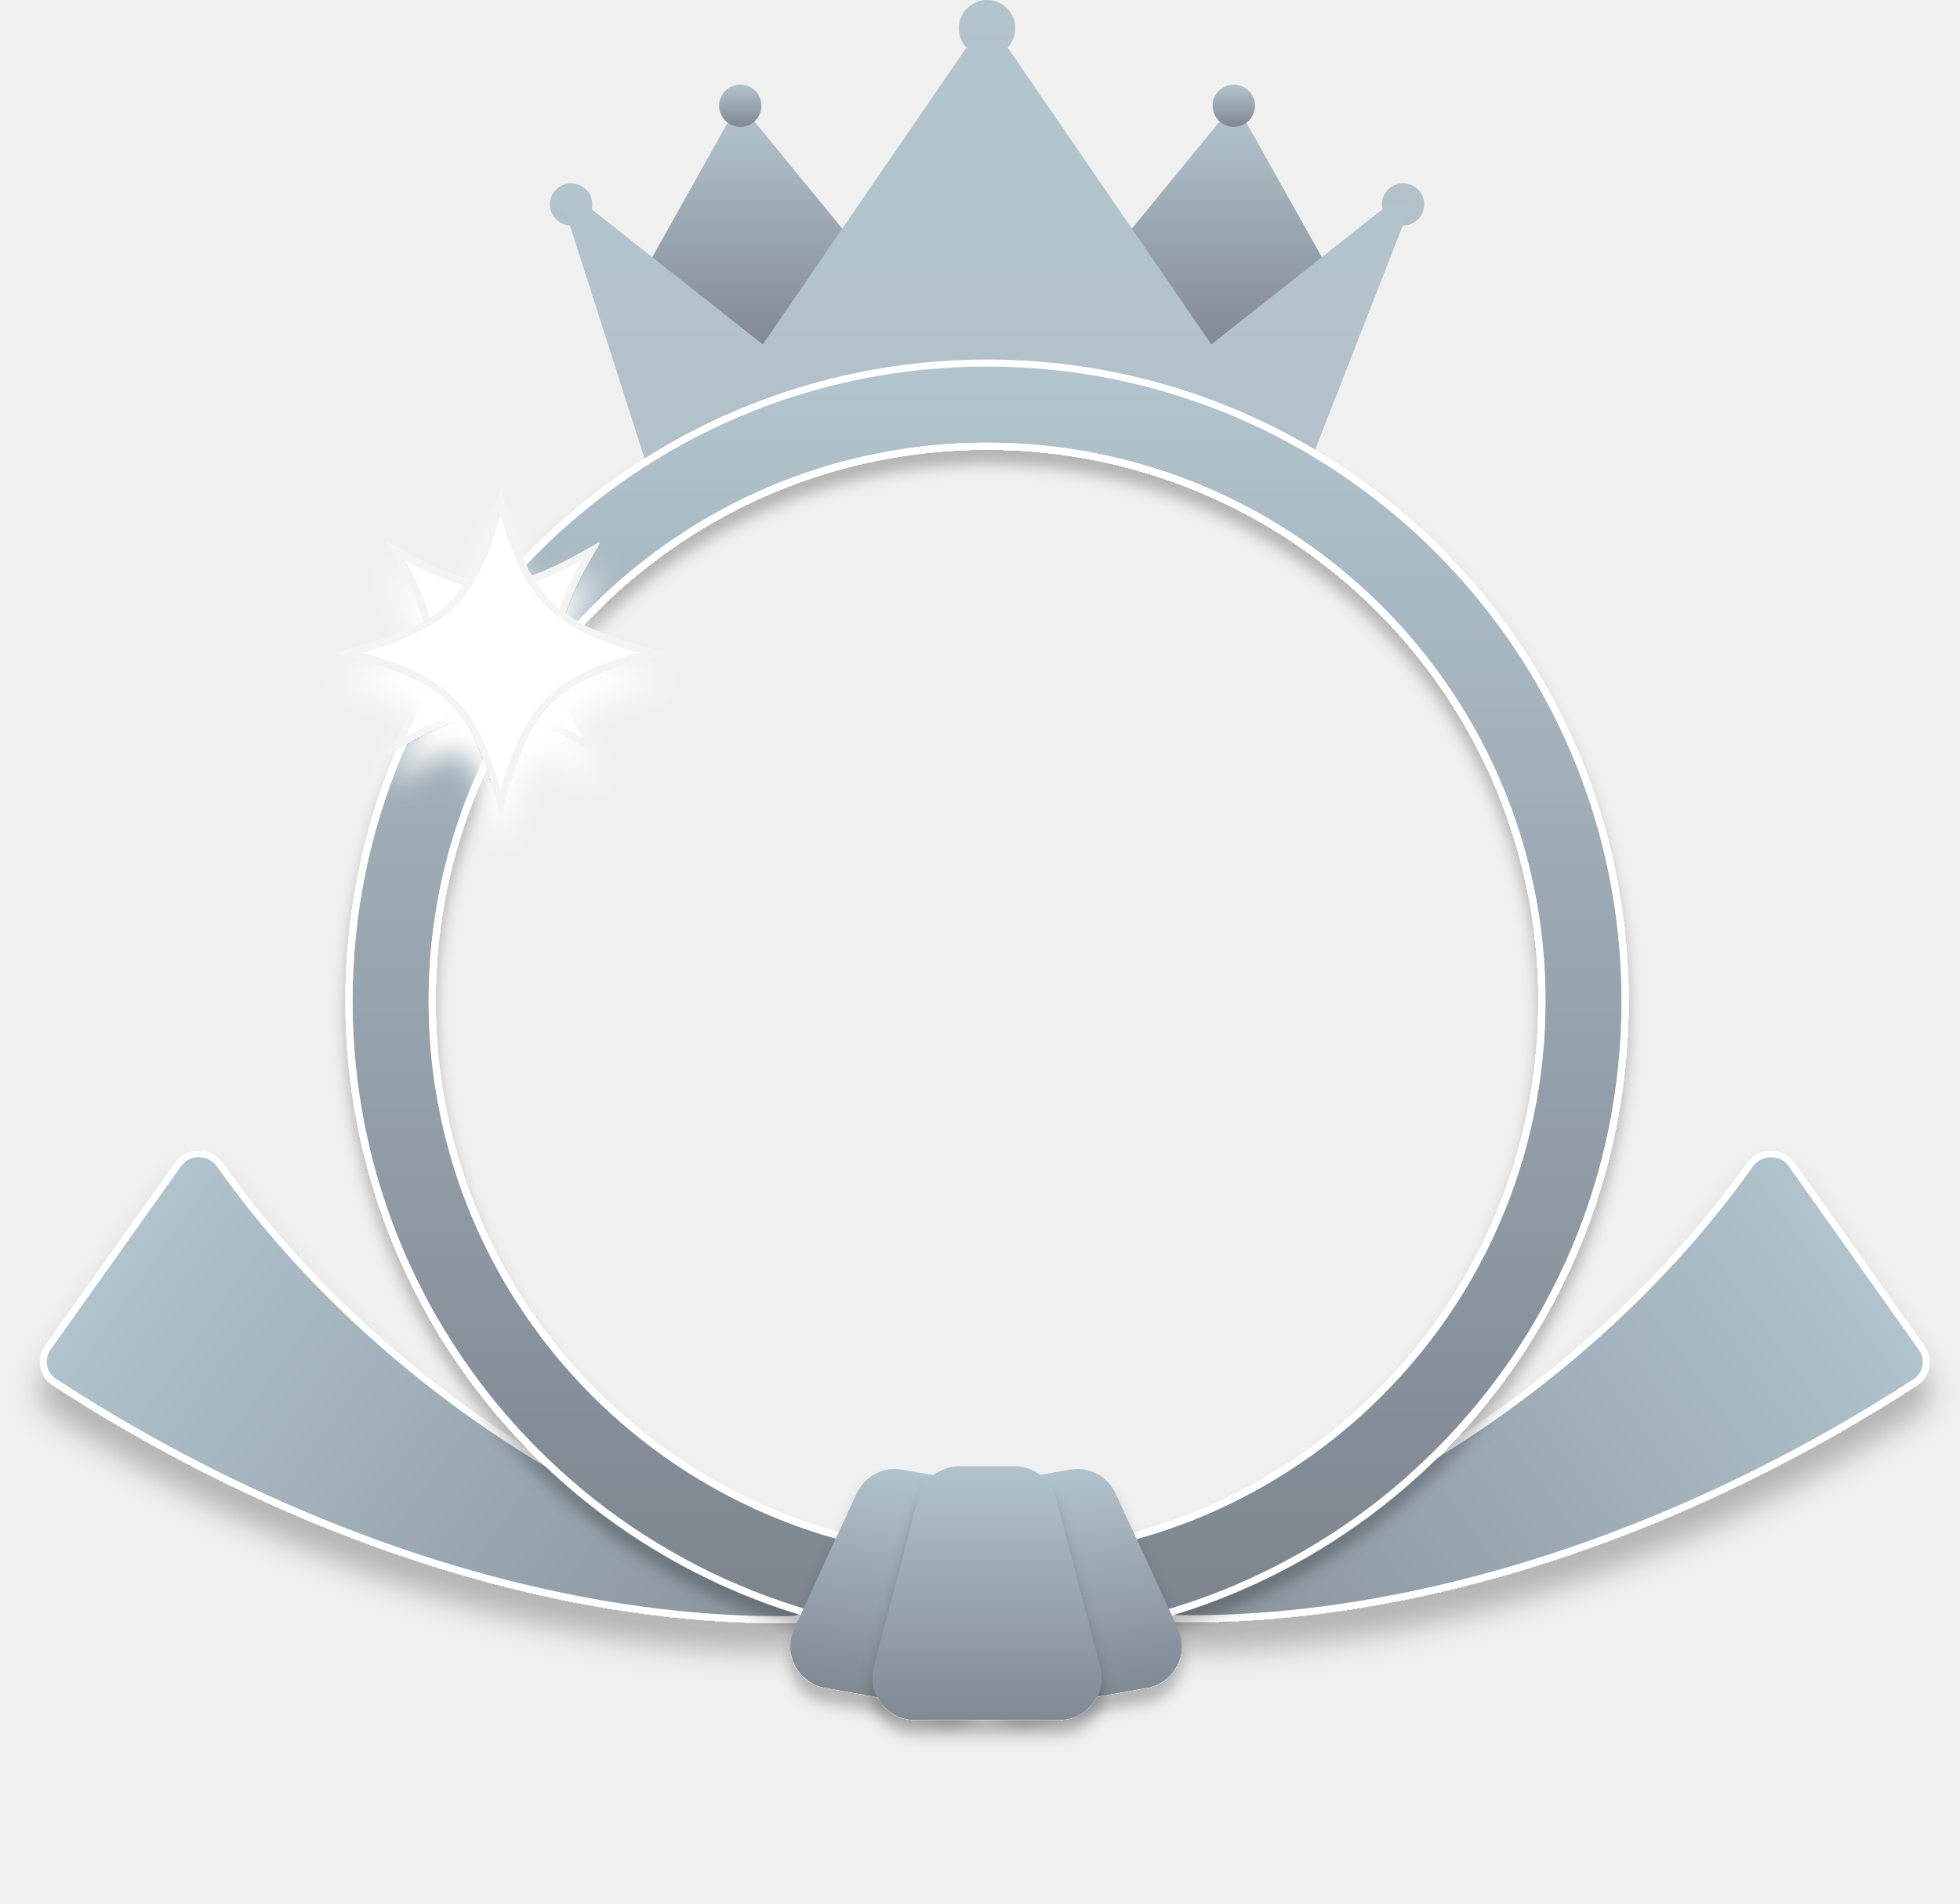
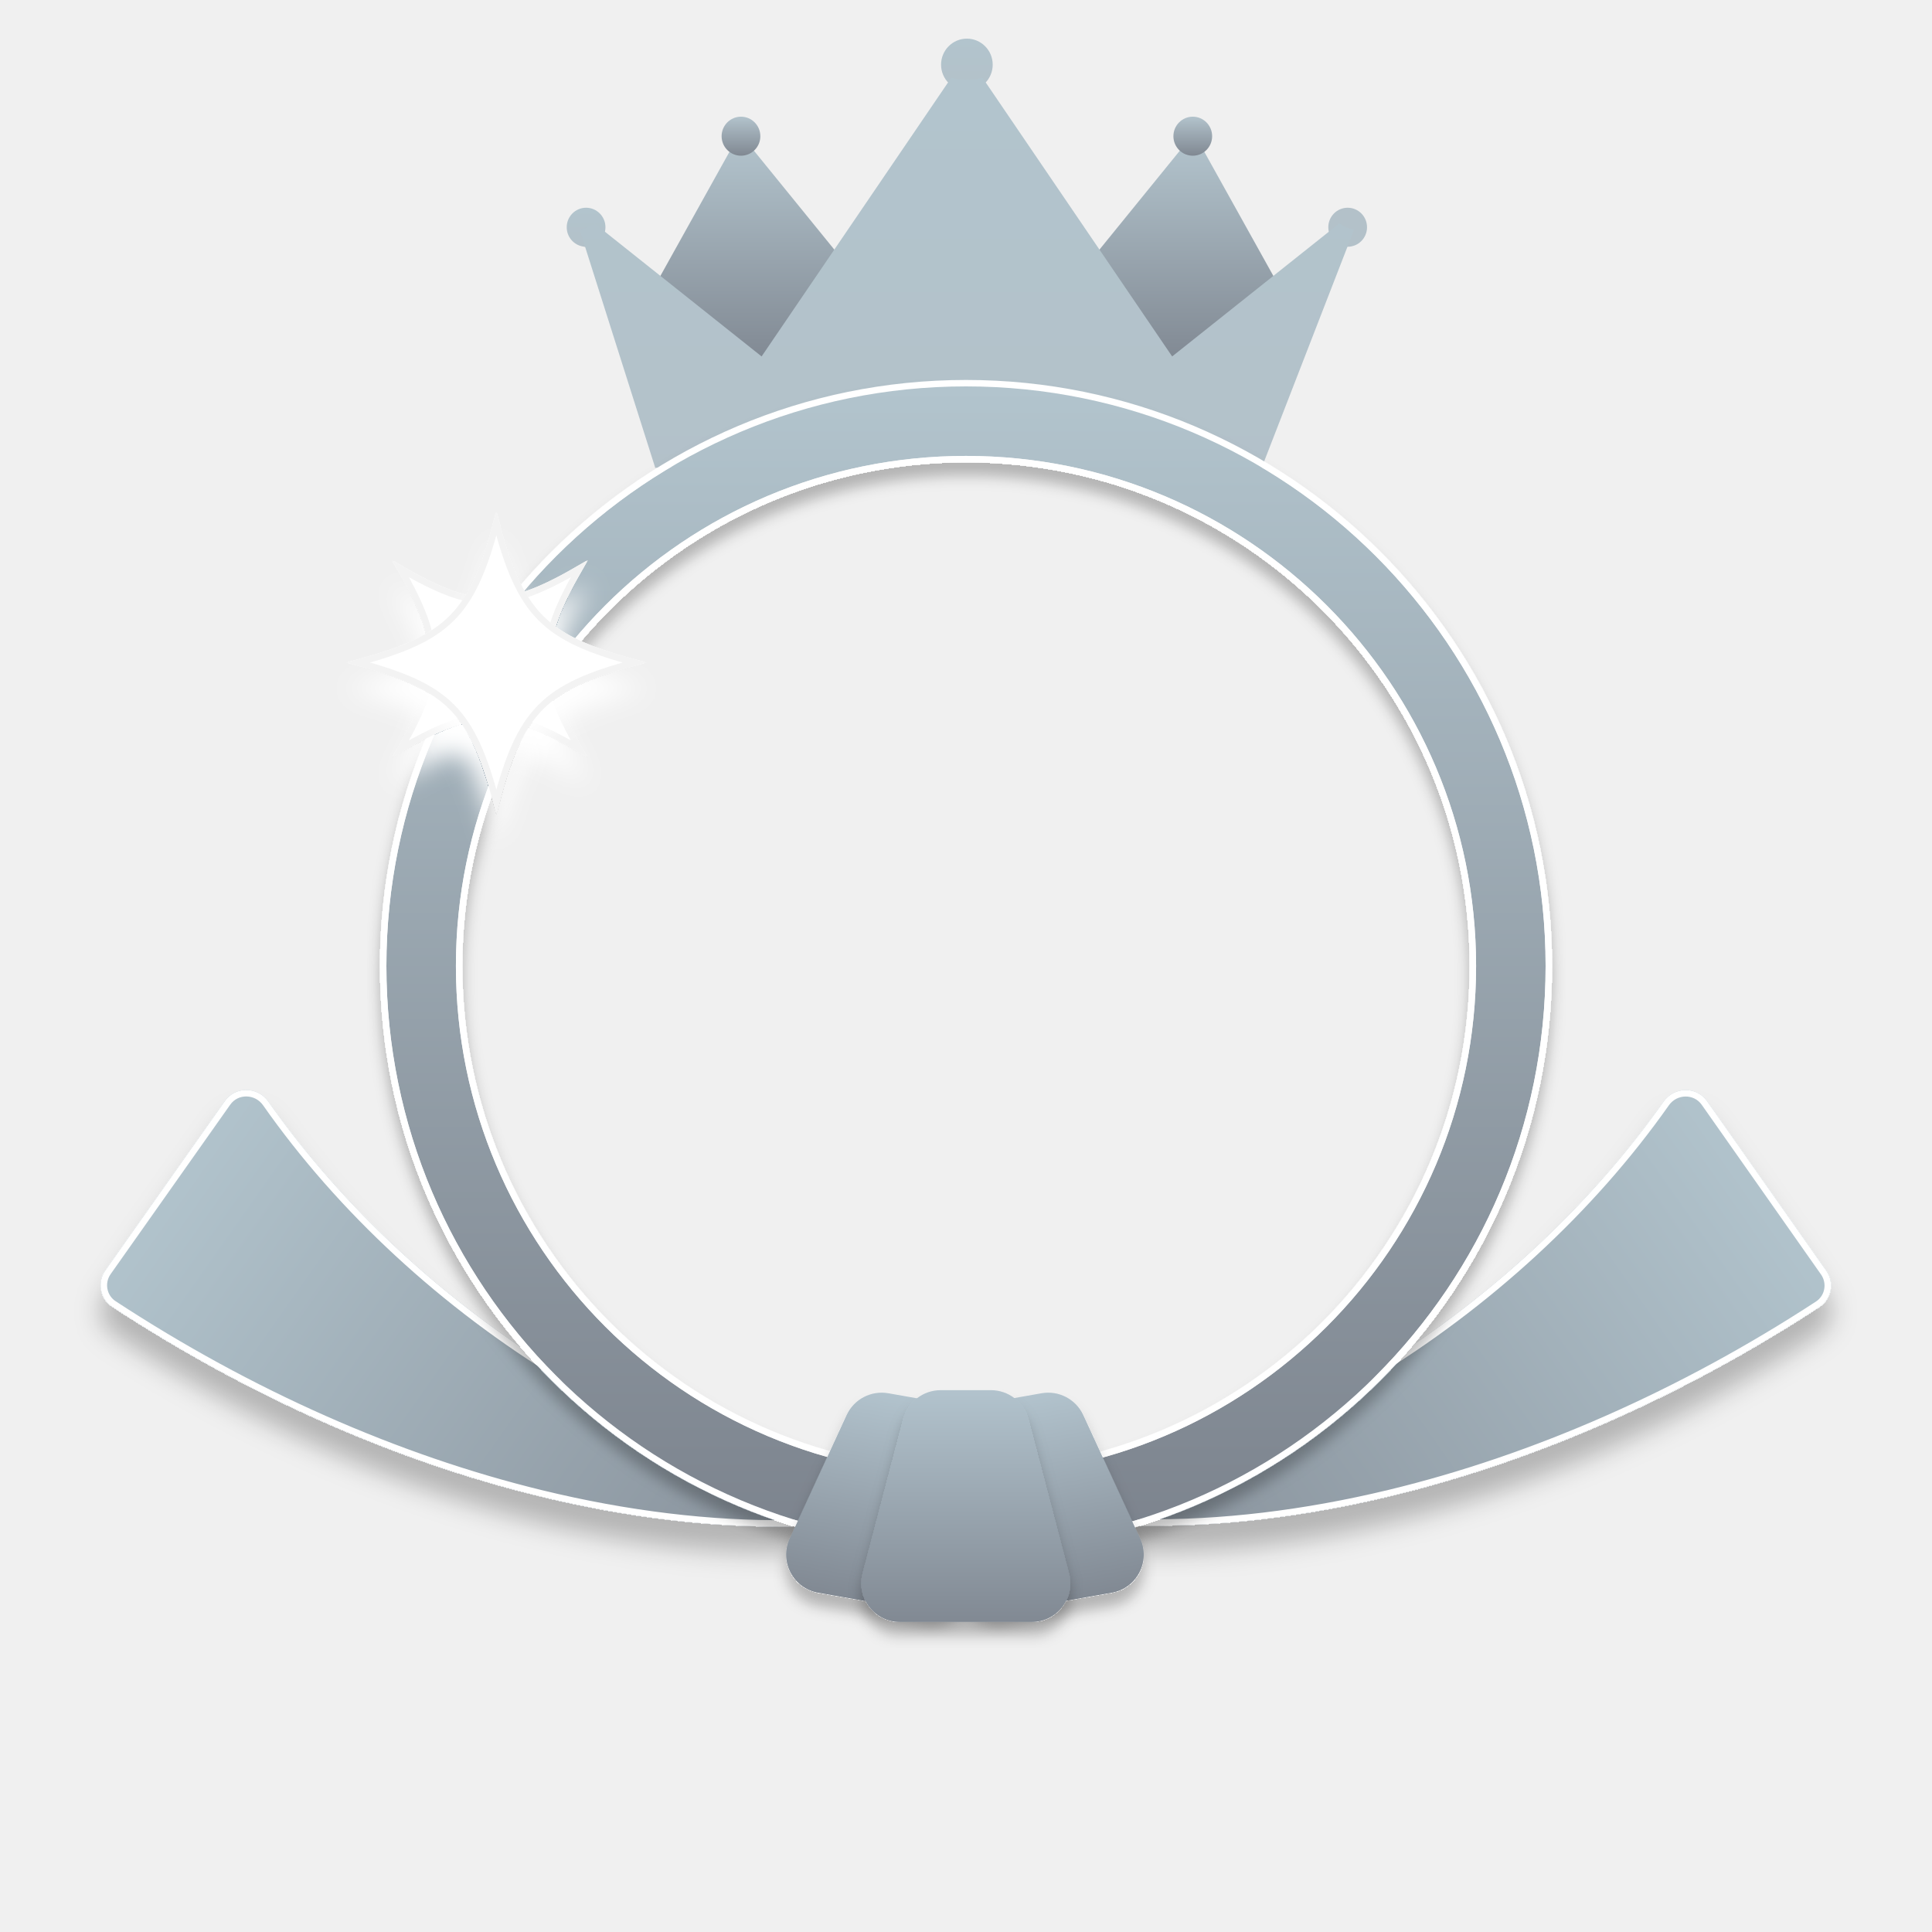
- <svg xmlns="http://www.w3.org/2000/svg" width="139" height="135" viewBox="0 0 139 135" fill="none">
-   <g filter="url(#filter0_d_241_154)">
-     <path d="M136.487 95.455C137.136 96.372 136.904 97.646 135.961 98.257C125.387 105.102 113.97 110.098 102.717 112.793C96.093 114.38 89.653 115.138 83.589 115.067C81.283 115.039 81.298 111.735 83.514 111.098C89.363 109.416 95.273 106.828 100.929 103.436C110.109 97.929 118.121 90.6 123.89 82.472C124.71 81.316 126.444 81.278 127.263 82.435L136.487 95.455Z" fill="url(#paint0_linear_241_154)" />
-     <path d="M135.825 98.047C125.272 104.878 113.882 109.862 102.659 112.55C96.053 114.132 89.633 114.888 83.592 114.817C83.08 114.81 82.717 114.625 82.479 114.358C82.238 114.087 82.109 113.713 82.106 113.309C82.099 112.497 82.597 111.622 83.583 111.338C89.454 109.65 95.384 107.053 101.057 103.65C110.265 98.126 118.304 90.775 124.094 82.617C124.82 81.594 126.344 81.57 127.059 82.579L136.283 95.6C136.852 96.403 136.646 97.515 135.825 98.047Z" stroke="white" stroke-width="0.5" />
+ <svg xmlns="http://www.w3.org/2000/svg" width="150" height="150" viewBox="0 0 150 150" fill="none">
+   <g filter="url(#filter0_d_398_10)">
+     <path d="M141.791 98.66C142.437 99.579 142.204 100.858 141.263 101.472C130.663 108.388 119.218 113.435 107.938 116.157C101.269 117.767 94.785 118.533 88.683 118.452C86.385 118.422 86.409 115.104 88.62 114.466C94.505 112.768 100.454 110.147 106.146 106.707C115.35 101.143 123.383 93.738 129.164 85.526C129.983 84.363 131.711 84.322 132.527 85.483L141.791 98.66Z" fill="url(#paint0_linear_398_10)" />
+     <path d="M141.128 101.261C130.55 108.163 119.131 113.198 107.881 115.913C101.229 117.519 94.766 118.282 88.686 118.201C88.176 118.195 87.815 118.008 87.579 117.74C87.339 117.467 87.212 117.091 87.21 116.685C87.205 115.869 87.704 114.991 88.688 114.707C94.596 113.003 100.564 110.373 106.273 106.922C115.506 101.342 123.565 93.913 129.367 85.671C130.092 84.642 131.612 84.616 132.324 85.628L141.587 98.805C142.153 99.611 141.947 100.726 141.128 101.261Z" stroke="white" stroke-width="0.5" />
  </g>
-   <g filter="url(#filter1_d_241_154)">
-     <path d="M3.188 95.428C2.537 96.344 2.767 97.618 3.709 98.23C14.269 105.095 25.676 110.112 36.923 112.828C43.543 114.427 49.981 115.198 56.045 115.137C58.351 115.114 58.342 111.81 56.127 111.168C50.282 109.476 44.377 106.877 38.729 103.475C29.559 97.951 21.561 90.608 15.809 82.47C14.99 81.312 13.257 81.27 12.435 82.426L3.188 95.428Z" fill="url(#paint1_linear_241_154)" />
-     <path d="M3.845 98.021C14.384 104.872 25.765 109.877 36.982 112.585C43.584 114.18 50.001 114.948 56.042 114.887C56.554 114.882 56.917 114.697 57.156 114.431C57.398 114.16 57.527 113.787 57.531 113.382C57.54 112.57 57.043 111.694 56.057 111.409C50.19 109.709 44.266 107.102 38.6 103.689C29.402 98.148 21.378 90.782 15.604 82.614C14.88 81.59 13.356 81.563 12.639 82.571L3.392 95.573C2.821 96.375 3.025 97.487 3.845 98.021Z" stroke="white" stroke-width="0.5" />
+   <g filter="url(#filter1_d_398_10)">
+     <path d="M8.182 98.632C7.534 99.551 7.765 100.829 8.705 101.445C19.291 108.381 30.725 113.449 42 116.193C48.665 117.815 55.147 118.593 61.249 118.524C63.547 118.498 63.529 115.18 61.319 114.538C55.437 112.829 49.494 110.197 43.809 106.747C34.616 101.166 26.598 93.746 20.832 85.523C20.015 84.359 18.287 84.315 17.469 85.474L8.182 98.632Z" fill="url(#paint1_linear_398_10)" />
+     <path d="M8.84 101.235C19.404 108.156 30.813 113.213 42.058 115.949C48.705 117.567 55.166 118.342 61.245 118.273C61.756 118.267 62.117 118.081 62.353 117.813C62.594 117.541 62.722 117.166 62.725 116.759C62.731 115.944 62.234 115.065 61.25 114.779C55.346 113.063 49.383 110.423 43.681 106.961C34.46 101.364 26.416 93.921 20.628 85.668C19.906 84.638 18.386 84.609 17.672 85.62L8.385 98.778C7.818 99.582 8.022 100.699 8.84 101.235Z" stroke="white" stroke-width="0.5" />
  </g>
-   <path d="M99.5 16C100.328 16 101 15.328 101 14.5C101 13.672 100.328 13 99.5 13C98.672 13 98 13.672 98 14.5C98 15.328 98.672 16 99.5 16Z" fill="url(#paint2_linear_241_154)" />
-   <path d="M53 8C52.779 8.052 52.874 8.111 52.631 8.111C52.447 8.111 52.174 8.03 52 8L46 18.7L53.871 25L59.775 16.271L53 8ZM88 8C87.826 8.03 87.555 8.111 87.372 8.111C87.129 8.111 87.221 8.052 87 8L80.228 16.271L86.131 25L94 18.7L88 8Z" fill="url(#paint3_linear_241_154)" />
-   <path d="M40.5 16C41.328 16 42 15.328 42 14.5C42 13.672 41.328 13 40.5 13C39.672 13 39 13.672 39 14.5C39 15.328 39.672 16 40.5 16Z" fill="url(#paint4_linear_241_154)" />
-   <path d="M70 4C71.105 4 72 3.105 72 2C72 0.895 71.105 0 70 0C68.895 0 68 0.895 68 2C68 3.105 68.895 4 70 4Z" fill="url(#paint5_linear_241_154)" />
-   <path d="M98.853 14.203L85.903 24.432L71.206 3C70.827 3.106 70.426 3.174 70 3.174C69.574 3.174 69.173 3.106 68.794 3L54.097 24.432L41.147 14.203C40.826 14.44 40.43 14.604 40 14.677L45.86 33L70 31L92.835 33L100 14.677C99.57 14.604 99.174 14.44 98.853 14.203Z" fill="url(#paint6_linear_241_154)" />
-   <path d="M87.5 9C88.328 9 89 8.328 89 7.5C89 6.672 88.328 6 87.5 6C86.672 6 86 6.672 86 7.5C86 8.328 86.672 9 87.5 9Z" fill="url(#paint7_linear_241_154)" />
-   <path d="M52.5 9C53.328 9 54 8.328 54 7.5C54 6.672 53.328 6 52.5 6C51.672 6 51 6.672 51 7.5C51 8.328 51.672 9 52.5 9Z" fill="url(#paint8_linear_241_154)" />
-   <g filter="url(#filter2_d_241_154)">
-     <mask id="path-12-outside-1_241_154" maskUnits="userSpaceOnUse" x="24" y="25" width="92" height="92" fill="black">
-       <rect fill="white" x="24" y="25" width="92" height="92" />
-       <path d="M115 71C115 95.853 94.853 116 70 116C45.147 116 25 95.853 25 71C25 46.147 45.147 26 70 26C94.853 26 115 46.147 115 71ZM30.397 71C30.397 92.872 48.128 110.603 70 110.603C91.872 110.603 109.603 92.872 109.603 71C109.603 49.128 91.872 31.397 70 31.397C48.128 31.397 30.397 49.128 30.397 71Z" />
+   <path d="M104.633 19.158C105.463 19.158 106.136 18.48 106.136 17.643C106.136 16.807 105.463 16.129 104.633 16.129C103.802 16.129 103.129 16.807 103.129 17.643C103.129 18.48 103.802 19.158 104.633 19.158Z" fill="url(#paint2_linear_398_10)" />
+   <path d="M58.031 11.079C57.809 11.131 57.904 11.191 57.66 11.191C57.477 11.191 57.203 11.109 57.029 11.079L51.015 21.884L58.904 28.247L64.82 19.433L58.031 11.079ZM93.108 11.079C92.933 11.109 92.662 11.191 92.478 11.191C92.234 11.191 92.327 11.131 92.105 11.079L85.318 19.433L91.235 28.247L99.121 21.884L93.108 11.079Z" fill="url(#paint3_linear_398_10)" />
+   <path d="M45.503 19.158C46.334 19.158 47.007 18.48 47.007 17.643C47.007 16.807 46.334 16.129 45.503 16.129C44.673 16.129 44 16.807 44 17.643C44 18.48 44.673 19.158 45.503 19.158Z" fill="url(#paint4_linear_398_10)" />
+   <path d="M75.068 7.04C76.175 7.04 77.073 6.135 77.073 5.02C77.073 3.904 76.175 3 75.068 3C73.961 3 73.064 3.904 73.064 5.02C73.064 6.135 73.961 7.04 75.068 7.04Z" fill="url(#paint5_linear_398_10)" />
+   <path d="M103.984 17.344L91.006 27.674L76.277 6.03C75.897 6.137 75.495 6.205 75.068 6.205C74.641 6.205 74.239 6.137 73.859 6.03L59.13 27.674L46.152 17.344C45.83 17.583 45.433 17.748 45.002 17.822L50.875 36.327L75.068 34.307L97.953 36.327L105.134 17.822C104.703 17.748 104.306 17.583 103.984 17.344Z" fill="url(#paint6_linear_398_10)" />
+   <path d="M92.606 12.089C93.437 12.089 94.11 11.411 94.11 10.574C94.11 9.738 93.437 9.059 92.606 9.059C91.776 9.059 91.103 9.738 91.103 10.574C91.103 11.411 91.776 12.089 92.606 12.089Z" fill="url(#paint7_linear_398_10)" />
+   <path d="M57.53 12.089C58.36 12.089 59.033 11.411 59.033 10.574C59.033 9.738 58.36 9.059 57.53 9.059C56.699 9.059 56.026 9.738 56.026 10.574C56.026 11.411 56.699 12.089 57.53 12.089Z" fill="url(#paint8_linear_398_10)" />
+   <g filter="url(#filter2_d_398_10)">
+     <mask id="path-12-outside-1_398_10" maskUnits="userSpaceOnUse" x="29" y="29" width="92" height="92" fill="black">
+       <rect fill="white" x="29" y="29" width="92" height="92" />
+       <path d="M120 75C120 99.853 99.853 120 75 120C50.147 120 30 99.853 30 75C30 50.147 50.147 30 75 30C99.853 30 120 50.147 120 75ZM35.397 75C35.397 96.872 53.128 114.603 75 114.603C96.872 114.603 114.603 96.872 114.603 75C114.603 53.128 96.872 35.397 75 35.397C53.128 35.397 35.397 53.128 35.397 75Z" />
    </mask>
-     <path d="M115 71C115 95.853 94.853 116 70 116C45.147 116 25 95.853 25 71C25 46.147 45.147 26 70 26C94.853 26 115 46.147 115 71ZM30.397 71C30.397 92.872 48.128 110.603 70 110.603C91.872 110.603 109.603 92.872 109.603 71C109.603 49.128 91.872 31.397 70 31.397C48.128 31.397 30.397 49.128 30.397 71Z" fill="url(#paint9_linear_241_154)" />
-     <path d="M115 71C115 95.853 94.853 116 70 116C45.147 116 25 95.853 25 71C25 46.147 45.147 26 70 26C94.853 26 115 46.147 115 71ZM30.397 71C30.397 92.872 48.128 110.603 70 110.603C91.872 110.603 109.603 92.872 109.603 71C109.603 49.128 91.872 31.397 70 31.397C48.128 31.397 30.397 49.128 30.397 71Z" stroke="white" mask="url(#path-12-outside-1_241_154)" />
+     <path d="M120 75C120 99.853 99.853 120 75 120C50.147 120 30 99.853 30 75C30 50.147 50.147 30 75 30C99.853 30 120 50.147 120 75ZM35.397 75C35.397 96.872 53.128 114.603 75 114.603C96.872 114.603 114.603 96.872 114.603 75C114.603 53.128 96.872 35.397 75 35.397C53.128 35.397 35.397 53.128 35.397 75Z" fill="url(#paint9_linear_398_10)" />
+     <path d="M120 75C120 99.853 99.853 120 75 120C50.147 120 30 99.853 30 75C30 50.147 50.147 30 75 30C99.853 30 120 50.147 120 75ZM35.397 75C35.397 96.872 53.128 114.603 75 114.603C96.872 114.603 114.603 96.872 114.603 75C114.603 53.128 96.872 35.397 75 35.397C53.128 35.397 35.397 53.128 35.397 75Z" stroke="white" mask="url(#path-12-outside-1_398_10)" />
  </g>
-   <g filter="url(#filter3_d_241_154)">
-     <path d="M70.407 107.477C70.52 106.119 71.534 105.007 72.876 104.771L75.878 104.241C77.22 104.005 78.553 104.702 79.123 105.94L83.538 115.519C84.361 117.305 83.272 119.388 81.334 119.729L73.046 121.191C71.108 121.532 69.372 119.948 69.535 117.988L70.407 107.477Z" fill="url(#paint10_linear_241_154)" />
+   <g filter="url(#filter3_d_398_10)">
+     <path d="M75.392 111.408C75.504 110.05 76.518 108.938 77.86 108.701L80.862 108.172C82.205 107.935 83.538 108.633 84.108 109.871L88.523 119.45C89.346 121.236 88.256 123.318 86.319 123.66L78.03 125.121C76.093 125.463 74.357 123.879 74.519 121.919L75.392 111.408Z" fill="url(#paint10_linear_398_10)" />
  </g>
-   <g filter="url(#filter4_d_241_154)">
-     <path d="M60.743 105.94C61.314 104.703 62.647 104.005 63.989 104.241L66.991 104.771C68.333 105.007 69.347 106.119 69.46 107.477L70.332 117.988C70.495 119.949 68.758 121.532 66.821 121.191L58.532 119.729C56.595 119.388 55.505 117.306 56.329 115.519L60.743 105.94Z" fill="url(#paint11_linear_241_154)" />
+   <g filter="url(#filter4_d_398_10)">
+     <path d="M65.728 109.871C66.298 108.633 67.631 107.936 68.974 108.172L71.975 108.701C73.318 108.938 74.332 110.05 74.444 111.408L75.317 121.919C75.479 123.879 73.743 125.463 71.806 125.121L63.517 123.66C61.58 123.318 60.49 121.236 61.313 119.45L65.728 109.871Z" fill="url(#paint11_linear_398_10)" />
  </g>
-   <g filter="url(#filter5_d_241_154)">
-     <path d="M65.148 106.237C65.495 104.919 66.687 104 68.049 104H71.951C73.313 104 74.505 104.919 74.852 106.237L78.01 118.237C78.51 120.139 77.075 122 75.108 122H64.892C62.925 122 61.49 120.139 61.99 118.237L65.148 106.237Z" fill="url(#paint12_linear_241_154)" />
+   <g filter="url(#filter5_d_398_10)">
+     <path d="M70.133 110.167C70.48 108.849 71.671 107.931 73.034 107.931H76.935C78.298 107.931 79.49 108.849 79.836 110.167L82.994 122.167C83.495 124.069 82.06 125.931 80.093 125.931H69.876C67.909 125.931 66.474 124.069 66.975 122.167L70.133 110.167Z" fill="url(#paint12_linear_398_10)" />
  </g>
-   <g filter="url(#filter6_d_241_154)">
-     <path d="M42.511 38.566C38.77 44.902 38.77 47.096 42.512 53.433C42.518 53.444 42.519 53.456 42.518 53.467C42.516 53.479 42.51 53.49 42.502 53.498C42.494 53.506 42.483 53.512 42.471 53.514C42.46 53.516 42.448 53.514 42.437 53.508C36.096 49.77 33.902 49.77 27.566 53.511C27.555 53.517 27.543 53.519 27.532 53.517C27.52 53.515 27.509 53.509 27.501 53.501C27.493 53.493 27.487 53.482 27.485 53.47C27.483 53.459 27.485 53.447 27.491 53.436C31.23 47.098 31.23 44.904 27.49 38.565C27.484 38.554 27.483 38.542 27.484 38.531C27.486 38.519 27.492 38.508 27.5 38.5C27.508 38.492 27.519 38.486 27.531 38.484C27.542 38.483 27.554 38.484 27.565 38.49C33.903 42.23 36.098 42.23 42.436 38.491C42.447 38.485 42.459 38.483 42.47 38.485C42.482 38.487 42.493 38.493 42.501 38.501C42.509 38.509 42.515 38.52 42.517 38.532C42.518 38.543 42.517 38.555 42.511 38.566Z" fill="white" />
-     <path d="M39.456 45.999C39.456 48.054 40.297 50.09 41.924 52.92C39.092 51.295 37.055 50.455 35 50.455C32.944 50.456 30.908 51.296 28.079 52.923C29.705 50.093 30.545 48.056 30.545 46.001C30.545 43.945 29.704 41.909 28.078 39.078C30.909 40.704 32.945 41.545 35.001 41.545C37.056 41.545 39.092 40.705 41.922 39.079C40.296 41.908 39.455 43.944 39.456 45.999Z" stroke="#F3F3F3" stroke-width="0.5" />
+   <g filter="url(#filter6_d_398_10)">
+     <path d="M45.561 43.641C41.811 50.039 41.811 52.256 45.562 58.655C45.567 58.666 45.569 58.678 45.567 58.69C45.565 58.701 45.56 58.712 45.551 58.721C45.543 58.729 45.532 58.735 45.521 58.736C45.509 58.738 45.497 58.736 45.486 58.731C39.132 54.956 36.932 54.956 30.582 58.734C30.572 58.739 30.56 58.741 30.548 58.739C30.537 58.738 30.526 58.732 30.517 58.724C30.509 58.715 30.504 58.704 30.502 58.693C30.5 58.681 30.502 58.669 30.507 58.658C34.255 52.257 34.254 50.041 30.506 43.639C30.501 43.629 30.499 43.617 30.501 43.605C30.503 43.593 30.508 43.583 30.516 43.574C30.525 43.566 30.535 43.56 30.547 43.558C30.559 43.556 30.571 43.558 30.581 43.564C36.934 47.341 39.133 47.341 45.486 43.565C45.496 43.559 45.508 43.557 45.52 43.559C45.531 43.561 45.542 43.567 45.55 43.575C45.559 43.584 45.564 43.594 45.566 43.606C45.568 43.618 45.566 43.63 45.561 43.641Z" fill="white" />
+     <path d="M38.033 46.648C40.094 46.648 42.136 45.799 44.975 44.155C43.343 47.015 42.5 49.072 42.5 51.148C42.5 53.224 43.343 55.281 44.976 58.141C42.136 56.498 40.093 55.649 38.033 55.649C35.972 55.65 33.931 56.499 31.093 58.144C32.724 55.283 33.567 53.226 33.566 51.149C33.566 49.072 32.723 47.015 31.092 44.154C33.931 45.798 35.973 46.648 38.033 46.648Z" stroke="#F3F3F3" stroke-width="0.5" />
  </g>
-   <g filter="url(#filter7_d_241_154)">
-     <path d="M46.958 46.346C39.232 48.336 37.55 50.018 35.56 57.745C35.557 57.758 35.549 57.768 35.538 57.776C35.528 57.783 35.516 57.787 35.503 57.787C35.49 57.787 35.478 57.783 35.468 57.776C35.457 57.768 35.45 57.758 35.446 57.745C33.45 50.018 31.768 48.336 24.042 46.346C24.029 46.342 24.019 46.334 24.012 46.324C24.004 46.314 24 46.301 24 46.289C24 46.276 24.004 46.263 24.012 46.253C24.019 46.243 24.029 46.235 24.042 46.231C31.768 44.239 33.45 42.556 35.443 34.829C35.447 34.817 35.454 34.806 35.465 34.799C35.475 34.791 35.487 34.787 35.5 34.787C35.513 34.787 35.525 34.791 35.535 34.799C35.546 34.806 35.553 34.817 35.557 34.829C37.55 42.556 39.232 44.239 46.958 46.231C46.971 46.235 46.981 46.243 46.989 46.253C46.996 46.263 47 46.276 47 46.289C47 46.301 46.996 46.314 46.989 46.324C46.981 46.334 46.971 46.342 46.958 46.346Z" fill="white" />
-     <path d="M38.931 42.857C40.514 44.441 42.736 45.358 46.194 46.288C42.736 47.217 40.514 48.134 38.931 49.718C37.348 51.301 36.431 53.522 35.503 56.982C34.571 53.522 33.653 51.301 32.069 49.717C30.486 48.134 28.264 47.217 24.806 46.288C28.264 45.358 30.486 44.441 32.069 42.857C33.652 41.274 34.57 39.052 35.5 35.593C36.43 39.052 37.348 41.274 38.931 42.857Z" stroke="#F3F3F3" stroke-width="0.5" />
+   <g filter="url(#filter7_d_398_10)">
+     <path d="M50.017 51.498C42.275 53.507 40.588 55.206 38.595 63.01C38.591 63.022 38.583 63.033 38.573 63.041C38.562 63.048 38.55 63.052 38.537 63.052C38.524 63.052 38.512 63.048 38.502 63.041C38.491 63.033 38.483 63.022 38.479 63.01C36.48 55.206 34.794 53.507 27.05 51.498C27.038 51.494 27.028 51.486 27.02 51.476C27.013 51.465 27.009 51.453 27.009 51.44C27.009 51.427 27.013 51.414 27.02 51.404C27.028 51.394 27.038 51.386 27.05 51.382C34.794 49.369 36.48 47.67 38.476 39.867C38.48 39.854 38.488 39.844 38.498 39.836C38.509 39.828 38.521 39.825 38.534 39.825C38.547 39.825 38.559 39.828 38.57 39.836C38.58 39.844 38.588 39.854 38.592 39.867C40.588 47.67 42.275 49.369 50.017 51.382C50.03 51.386 50.04 51.394 50.048 51.404C50.055 51.414 50.059 51.427 50.059 51.44C50.059 51.453 50.055 51.465 50.048 51.476C50.04 51.486 50.03 51.494 50.017 51.498Z" fill="white" />
+     <path d="M41.972 47.972C43.56 49.572 45.789 50.499 49.261 51.44C45.789 52.379 43.56 53.305 41.973 54.905C40.386 56.504 39.468 58.747 38.537 62.241C37.603 58.747 36.683 56.504 35.096 54.905C33.508 53.305 31.279 52.379 27.807 51.44C31.279 50.499 33.508 49.572 35.096 47.972C36.682 46.373 37.602 44.129 38.534 40.635C39.466 44.129 40.386 46.373 41.972 47.972Z" stroke="#F3F3F3" stroke-width="0.5" />
  </g>
  <defs>
-     <filter id="filter0_d_241_154" x="79.856" y="81.586" width="58.999" height="37.486" filterUnits="userSpaceOnUse" color-interpolation-filters="sRGB">
+     <filter id="filter0_d_398_10" x="84.96" y="84.633" width="59.195" height="37.825" filterUnits="userSpaceOnUse" color-interpolation-filters="sRGB">
      <feFlood flood-opacity="0" result="BackgroundImageFix" />
      <feColorMatrix in="SourceAlpha" type="matrix" values="0 0 0 0 0 0 0 0 0 0 0 0 0 0 0 0 0 0 127 0" result="hardAlpha" />
      <feOffset dy="2" />
      <feGaussianBlur stdDeviation="1" />
      <feComposite in2="hardAlpha" operator="out" />
      <feColorMatrix type="matrix" values="0 0 0 0 0 0 0 0 0 0 0 0 0 0 0 0 0 0 0.25 0" />
-       <feBlend mode="normal" in2="BackgroundImageFix" result="effect1_dropShadow_241_154" />
-       <feBlend mode="normal" in="SourceGraphic" in2="effect1_dropShadow_241_154" result="shape" />
+       <feBlend mode="normal" in2="BackgroundImageFix" result="effect1_dropShadow_398_10" />
+       <feBlend mode="normal" in="SourceGraphic" in2="effect1_dropShadow_398_10" result="shape" />
    </filter>
-     <filter id="filter1_d_241_154" x="0.818" y="81.58" width="58.964" height="37.56" filterUnits="userSpaceOnUse" color-interpolation-filters="sRGB">
+     <filter id="filter1_d_398_10" x="5.815" y="84.627" width="59.159" height="37.901" filterUnits="userSpaceOnUse" color-interpolation-filters="sRGB">
      <feFlood flood-opacity="0" result="BackgroundImageFix" />
      <feColorMatrix in="SourceAlpha" type="matrix" values="0 0 0 0 0 0 0 0 0 0 0 0 0 0 0 0 0 0 127 0" result="hardAlpha" />
      <feOffset dy="2" />
      <feGaussianBlur stdDeviation="1" />
      <feComposite in2="hardAlpha" operator="out" />
      <feColorMatrix type="matrix" values="0 0 0 0 0 0 0 0 0 0 0 0 0 0 0 0 0 0 0.25 0" />
-       <feBlend mode="normal" in2="BackgroundImageFix" result="effect1_dropShadow_241_154" />
-       <feBlend mode="normal" in="SourceGraphic" in2="effect1_dropShadow_241_154" result="shape" />
+       <feBlend mode="normal" in2="BackgroundImageFix" result="effect1_dropShadow_398_10" />
+       <feBlend mode="normal" in="SourceGraphic" in2="effect1_dropShadow_398_10" result="shape" />
    </filter>
-     <filter id="filter2_d_241_154" x="23.5" y="25.5" width="93" height="93" filterUnits="userSpaceOnUse" color-interpolation-filters="sRGB">
+     <filter id="filter2_d_398_10" x="28.5" y="29.5" width="93" height="93" filterUnits="userSpaceOnUse" color-interpolation-filters="sRGB">
      <feFlood flood-opacity="0" result="BackgroundImageFix" />
      <feColorMatrix in="SourceAlpha" type="matrix" values="0 0 0 0 0 0 0 0 0 0 0 0 0 0 0 0 0 0 127 0" result="hardAlpha" />
      <feOffset dy="1" />
      <feGaussianBlur stdDeviation="0.5" />
      <feComposite in2="hardAlpha" operator="out" />
      <feColorMatrix type="matrix" values="0 0 0 0 0 0 0 0 0 0 0 0 0 0 0 0 0 0 0.25 0" />
-       <feBlend mode="normal" in2="BackgroundImageFix" result="effect1_dropShadow_241_154" />
-       <feBlend mode="normal" in="SourceGraphic" in2="effect1_dropShadow_241_154" result="shape" />
+       <feBlend mode="normal" in2="BackgroundImageFix" result="effect1_dropShadow_398_10" />
+       <feBlend mode="normal" in="SourceGraphic" in2="effect1_dropShadow_398_10" result="shape" />
    </filter>
-     <filter id="filter3_d_241_154" x="68.524" y="104.196" width="16.291" height="19.042" filterUnits="userSpaceOnUse" color-interpolation-filters="sRGB">
+     <filter id="filter3_d_398_10" x="73.509" y="108.126" width="16.291" height="19.042" filterUnits="userSpaceOnUse" color-interpolation-filters="sRGB">
      <feFlood flood-opacity="0" result="BackgroundImageFix" />
      <feColorMatrix in="SourceAlpha" type="matrix" values="0 0 0 0 0 0 0 0 0 0 0 0 0 0 0 0 0 0 127 0" result="hardAlpha" />
      <feOffset dy="1" />
      <feGaussianBlur stdDeviation="0.5" />
      <feComposite in2="hardAlpha" operator="out" />
      <feColorMatrix type="matrix" values="0 0 0 0 0 0 0 0 0 0 0 0 0 0 0 0 0 0 0.25 0" />
-       <feBlend mode="normal" in2="BackgroundImageFix" result="effect1_dropShadow_241_154" />
-       <feBlend mode="normal" in="SourceGraphic" in2="effect1_dropShadow_241_154" result="shape" />
+       <feBlend mode="normal" in2="BackgroundImageFix" result="effect1_dropShadow_398_10" />
+       <feBlend mode="normal" in="SourceGraphic" in2="effect1_dropShadow_398_10" result="shape" />
    </filter>
-     <filter id="filter4_d_241_154" x="55.051" y="104.196" width="16.291" height="19.041" filterUnits="userSpaceOnUse" color-interpolation-filters="sRGB">
+     <filter id="filter4_d_398_10" x="60.036" y="108.126" width="16.291" height="19.041" filterUnits="userSpaceOnUse" color-interpolation-filters="sRGB">
      <feFlood flood-opacity="0" result="BackgroundImageFix" />
      <feColorMatrix in="SourceAlpha" type="matrix" values="0 0 0 0 0 0 0 0 0 0 0 0 0 0 0 0 0 0 127 0" result="hardAlpha" />
      <feOffset dy="1" />
      <feGaussianBlur stdDeviation="0.5" />
      <feComposite in2="hardAlpha" operator="out" />
      <feColorMatrix type="matrix" values="0 0 0 0 0 0 0 0 0 0 0 0 0 0 0 0 0 0 0.25 0" />
-       <feBlend mode="normal" in2="BackgroundImageFix" result="effect1_dropShadow_241_154" />
-       <feBlend mode="normal" in="SourceGraphic" in2="effect1_dropShadow_241_154" result="shape" />
+       <feBlend mode="normal" in2="BackgroundImageFix" result="effect1_dropShadow_398_10" />
+       <feBlend mode="normal" in="SourceGraphic" in2="effect1_dropShadow_398_10" result="shape" />
    </filter>
-     <filter id="filter5_d_241_154" x="60.89" y="104" width="18.22" height="20" filterUnits="userSpaceOnUse" color-interpolation-filters="sRGB">
+     <filter id="filter5_d_398_10" x="65.874" y="107.931" width="18.22" height="20" filterUnits="userSpaceOnUse" color-interpolation-filters="sRGB">
      <feFlood flood-opacity="0" result="BackgroundImageFix" />
      <feColorMatrix in="SourceAlpha" type="matrix" values="0 0 0 0 0 0 0 0 0 0 0 0 0 0 0 0 0 0 127 0" result="hardAlpha" />
      <feOffset dy="1" />
      <feGaussianBlur stdDeviation="0.5" />
      <feComposite in2="hardAlpha" operator="out" />
      <feColorMatrix type="matrix" values="0 0 0 0 0 0 0 0 0 0 0 0 0 0 0 0 0 0 0.25 0" />
-       <feBlend mode="normal" in2="BackgroundImageFix" result="effect1_dropShadow_241_154" />
-       <feBlend mode="normal" in="SourceGraphic" in2="effect1_dropShadow_241_154" result="shape" />
+       <feBlend mode="normal" in2="BackgroundImageFix" result="effect1_dropShadow_398_10" />
+       <feBlend mode="normal" in="SourceGraphic" in2="effect1_dropShadow_398_10" result="shape" />
    </filter>
-     <filter id="filter6_d_241_154" x="25.484" y="38.484" width="19.035" height="19.034" filterUnits="userSpaceOnUse" color-interpolation-filters="sRGB">
+     <filter id="filter6_d_398_10" x="28.5" y="43.558" width="19.068" height="19.183" filterUnits="userSpaceOnUse" color-interpolation-filters="sRGB">
      <feFlood flood-opacity="0" result="BackgroundImageFix" />
      <feColorMatrix in="SourceAlpha" type="matrix" values="0 0 0 0 0 0 0 0 0 0 0 0 0 0 0 0 0 0 127 0" result="hardAlpha" />
      <feOffset dy="2" />
      <feGaussianBlur stdDeviation="1" />
      <feComposite in2="hardAlpha" operator="out" />
      <feColorMatrix type="matrix" values="0 0 0 0 1 0 0 0 0 1 0 0 0 0 1 0 0 0 1 0" />
-       <feBlend mode="normal" in2="BackgroundImageFix" result="effect1_dropShadow_241_154" />
-       <feBlend mode="normal" in="SourceGraphic" in2="effect1_dropShadow_241_154" result="shape" />
+       <feBlend mode="normal" in2="BackgroundImageFix" result="effect1_dropShadow_398_10" />
+       <feBlend mode="normal" in="SourceGraphic" in2="effect1_dropShadow_398_10" result="shape" />
    </filter>
-     <filter id="filter7_d_241_154" x="22" y="34.787" width="27" height="27" filterUnits="userSpaceOnUse" color-interpolation-filters="sRGB">
+     <filter id="filter7_d_398_10" x="25.009" y="39.825" width="27.05" height="27.227" filterUnits="userSpaceOnUse" color-interpolation-filters="sRGB">
      <feFlood flood-opacity="0" result="BackgroundImageFix" />
      <feColorMatrix in="SourceAlpha" type="matrix" values="0 0 0 0 0 0 0 0 0 0 0 0 0 0 0 0 0 0 127 0" result="hardAlpha" />
      <feOffset dy="2" />
      <feGaussianBlur stdDeviation="1" />
      <feComposite in2="hardAlpha" operator="out" />
      <feColorMatrix type="matrix" values="0 0 0 0 1 0 0 0 0 1 0 0 0 0 1 0 0 0 1 0" />
-       <feBlend mode="normal" in2="BackgroundImageFix" result="effect1_dropShadow_241_154" />
-       <feBlend mode="normal" in="SourceGraphic" in2="effect1_dropShadow_241_154" result="shape" />
+       <feBlend mode="normal" in2="BackgroundImageFix" result="effect1_dropShadow_398_10" />
+       <feBlend mode="normal" in="SourceGraphic" in2="effect1_dropShadow_398_10" result="shape" />
    </filter>
-     <linearGradient id="paint0_linear_241_154" x1="130.188" y1="86.564" x2="77.483" y2="123.899" gradientUnits="userSpaceOnUse">
+     <linearGradient id="paint0_linear_398_10" x1="135.47" y1="89.668" x2="82.379" y2="126.99" gradientUnits="userSpaceOnUse">
      <stop stop-color="#B1C3CC" />
      <stop offset="1" stop-color="#828A94" />
    </linearGradient>
-     <linearGradient id="paint1_linear_241_154" x1="9.503" y1="86.549" x2="62.134" y2="123.981" gradientUnits="userSpaceOnUse">
+     <linearGradient id="paint1_linear_398_10" x1="14.519" y1="89.654" x2="67.537" y2="127.072" gradientUnits="userSpaceOnUse">
      <stop stop-color="#B1C3CC" />
      <stop offset="1" stop-color="#828A94" />
    </linearGradient>
-     <linearGradient id="paint2_linear_241_154" x1="99.5" y1="13" x2="99.5" y2="16" gradientUnits="userSpaceOnUse">
+     <linearGradient id="paint2_linear_398_10" x1="104.633" y1="16.129" x2="104.633" y2="19.158" gradientUnits="userSpaceOnUse">
      <stop stop-color="#B3C1C9" />
      <stop offset="1" stop-color="#B3C1C9" />
    </linearGradient>
-     <linearGradient id="paint3_linear_241_154" x1="70" y1="8" x2="70" y2="25" gradientUnits="userSpaceOnUse">
+     <linearGradient id="paint3_linear_398_10" x1="75.068" y1="11.079" x2="75.068" y2="28.247" gradientUnits="userSpaceOnUse">
      <stop stop-color="#B2C3CC" />
      <stop offset="1" stop-color="#808892" />
    </linearGradient>
-     <linearGradient id="paint4_linear_241_154" x1="40.5" y1="13" x2="40.5" y2="16" gradientUnits="userSpaceOnUse">
+     <linearGradient id="paint4_linear_398_10" x1="45.503" y1="16.129" x2="45.503" y2="19.158" gradientUnits="userSpaceOnUse">
      <stop stop-color="#B2C4CD" />
      <stop offset="1" stop-color="#B3C1C9" />
      <stop offset="1" stop-color="#7F8690" />
    </linearGradient>
-     <linearGradient id="paint5_linear_241_154" x1="70" y1="0" x2="70" y2="4" gradientUnits="userSpaceOnUse">
+     <linearGradient id="paint5_linear_398_10" x1="75.068" y1="3" x2="75.068" y2="7.04" gradientUnits="userSpaceOnUse">
      <stop stop-color="#B2C4CD" />
      <stop offset="1" stop-color="#B3C1C9" />
      <stop offset="1" stop-color="#7F8690" />
    </linearGradient>
-     <linearGradient id="paint6_linear_241_154" x1="70" y1="3" x2="70" y2="36.028" gradientUnits="userSpaceOnUse">
+     <linearGradient id="paint6_linear_398_10" x1="75.068" y1="6.03" x2="75.068" y2="39.384" gradientUnits="userSpaceOnUse">
      <stop stop-color="#B2C4CD" />
      <stop offset="1" stop-color="#B3C1C9" />
      <stop offset="1" stop-color="#7F8690" />
    </linearGradient>
-     <linearGradient id="paint7_linear_241_154" x1="87.5" y1="6" x2="87.5" y2="9" gradientUnits="userSpaceOnUse">
+     <linearGradient id="paint7_linear_398_10" x1="92.606" y1="9.059" x2="92.606" y2="12.089" gradientUnits="userSpaceOnUse">
      <stop stop-color="#B2C3CC" />
      <stop offset="1" stop-color="#808892" />
    </linearGradient>
-     <linearGradient id="paint8_linear_241_154" x1="52.5" y1="6" x2="52.5" y2="9" gradientUnits="userSpaceOnUse">
+     <linearGradient id="paint8_linear_398_10" x1="57.53" y1="9.059" x2="57.53" y2="12.089" gradientUnits="userSpaceOnUse">
      <stop stop-color="#B2C3CC" />
      <stop offset="1" stop-color="#808892" />
    </linearGradient>
-     <linearGradient id="paint9_linear_241_154" x1="70" y1="26" x2="70" y2="116" gradientUnits="userSpaceOnUse">
+     <linearGradient id="paint9_linear_398_10" x1="75" y1="30" x2="75" y2="120" gradientUnits="userSpaceOnUse">
      <stop stop-color="#B2C4CD" />
      <stop offset="1" stop-color="#7C838D" />
    </linearGradient>
-     <linearGradient id="paint10_linear_241_154" x1="74.377" y1="104.506" x2="77.19" y2="120.46" gradientUnits="userSpaceOnUse">
+     <linearGradient id="paint10_linear_398_10" x1="79.362" y1="108.437" x2="82.175" y2="124.391" gradientUnits="userSpaceOnUse">
      <stop stop-color="#B2C3CD" />
      <stop offset="1" stop-color="#818993" />
    </linearGradient>
-     <linearGradient id="paint11_linear_241_154" x1="65.49" y1="104.506" x2="62.677" y2="120.46" gradientUnits="userSpaceOnUse">
+     <linearGradient id="paint11_linear_398_10" x1="70.475" y1="108.437" x2="67.661" y2="124.391" gradientUnits="userSpaceOnUse">
      <stop stop-color="#B2C3CD" />
      <stop offset="1" stop-color="#818993" />
    </linearGradient>
-     <linearGradient id="paint12_linear_241_154" x1="70" y1="104" x2="70" y2="122" gradientUnits="userSpaceOnUse">
+     <linearGradient id="paint12_linear_398_10" x1="74.985" y1="107.931" x2="74.985" y2="125.931" gradientUnits="userSpaceOnUse">
      <stop stop-color="#B2C3CD" />
      <stop offset="1" stop-color="#818993" />
    </linearGradient>
  </defs>
</svg>
